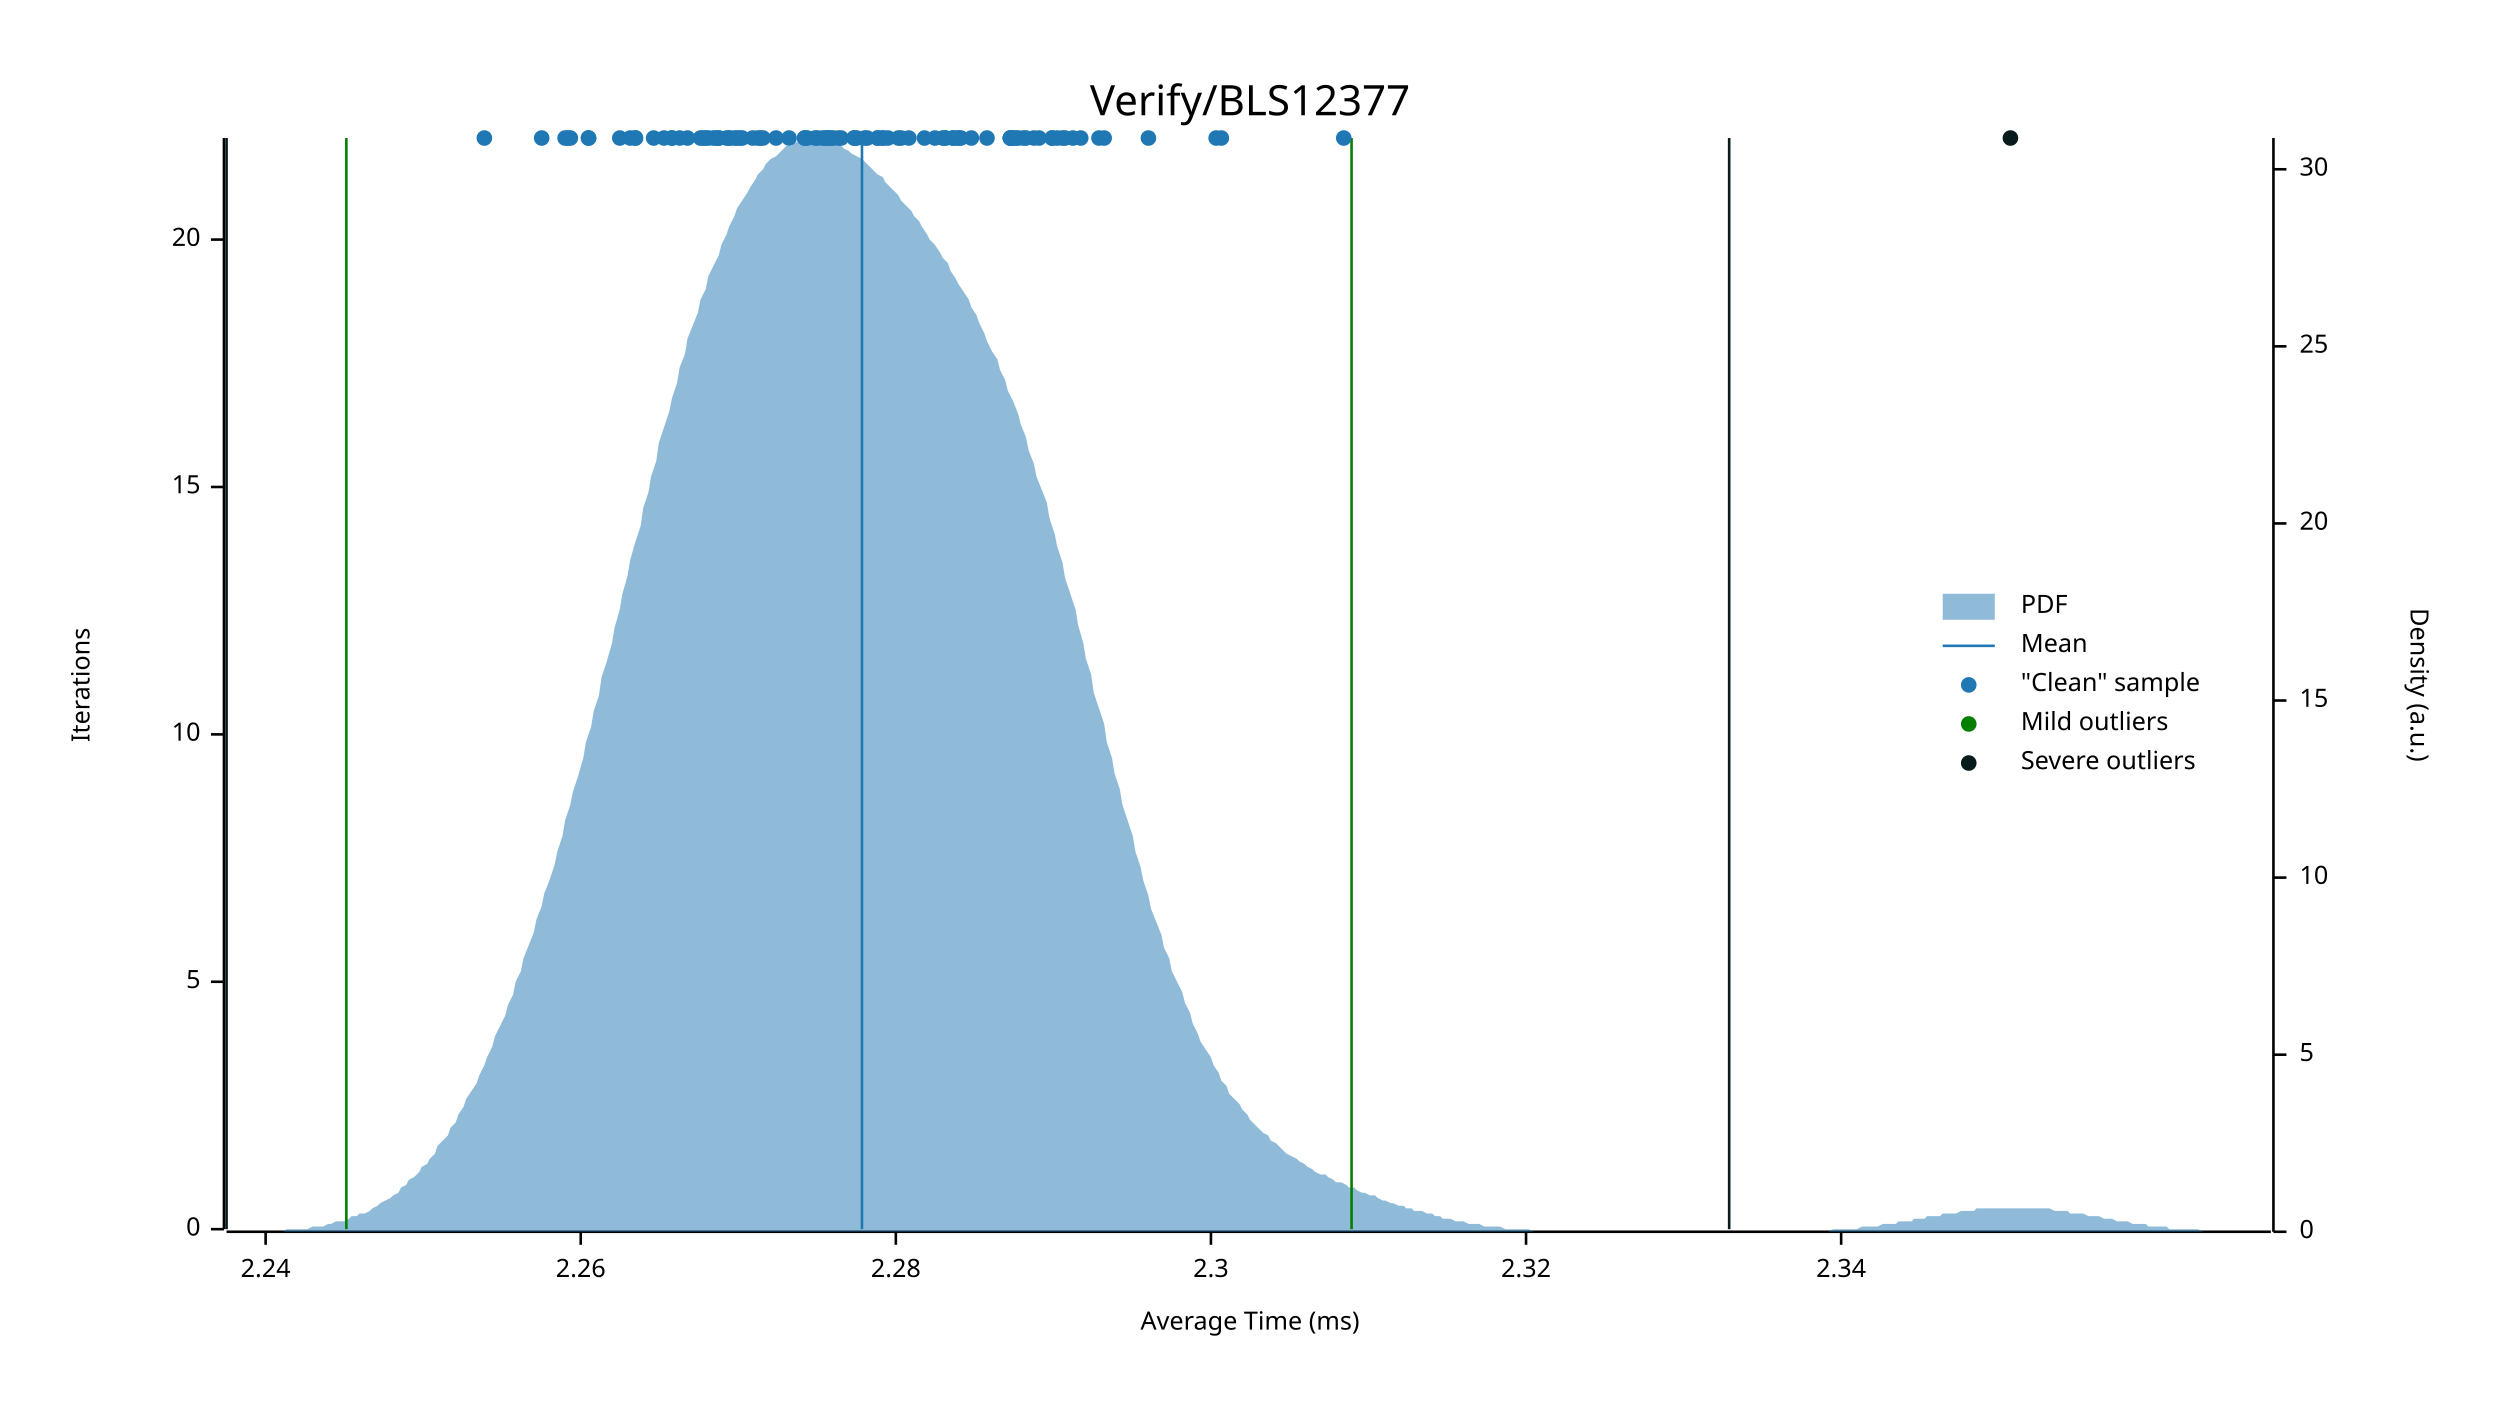
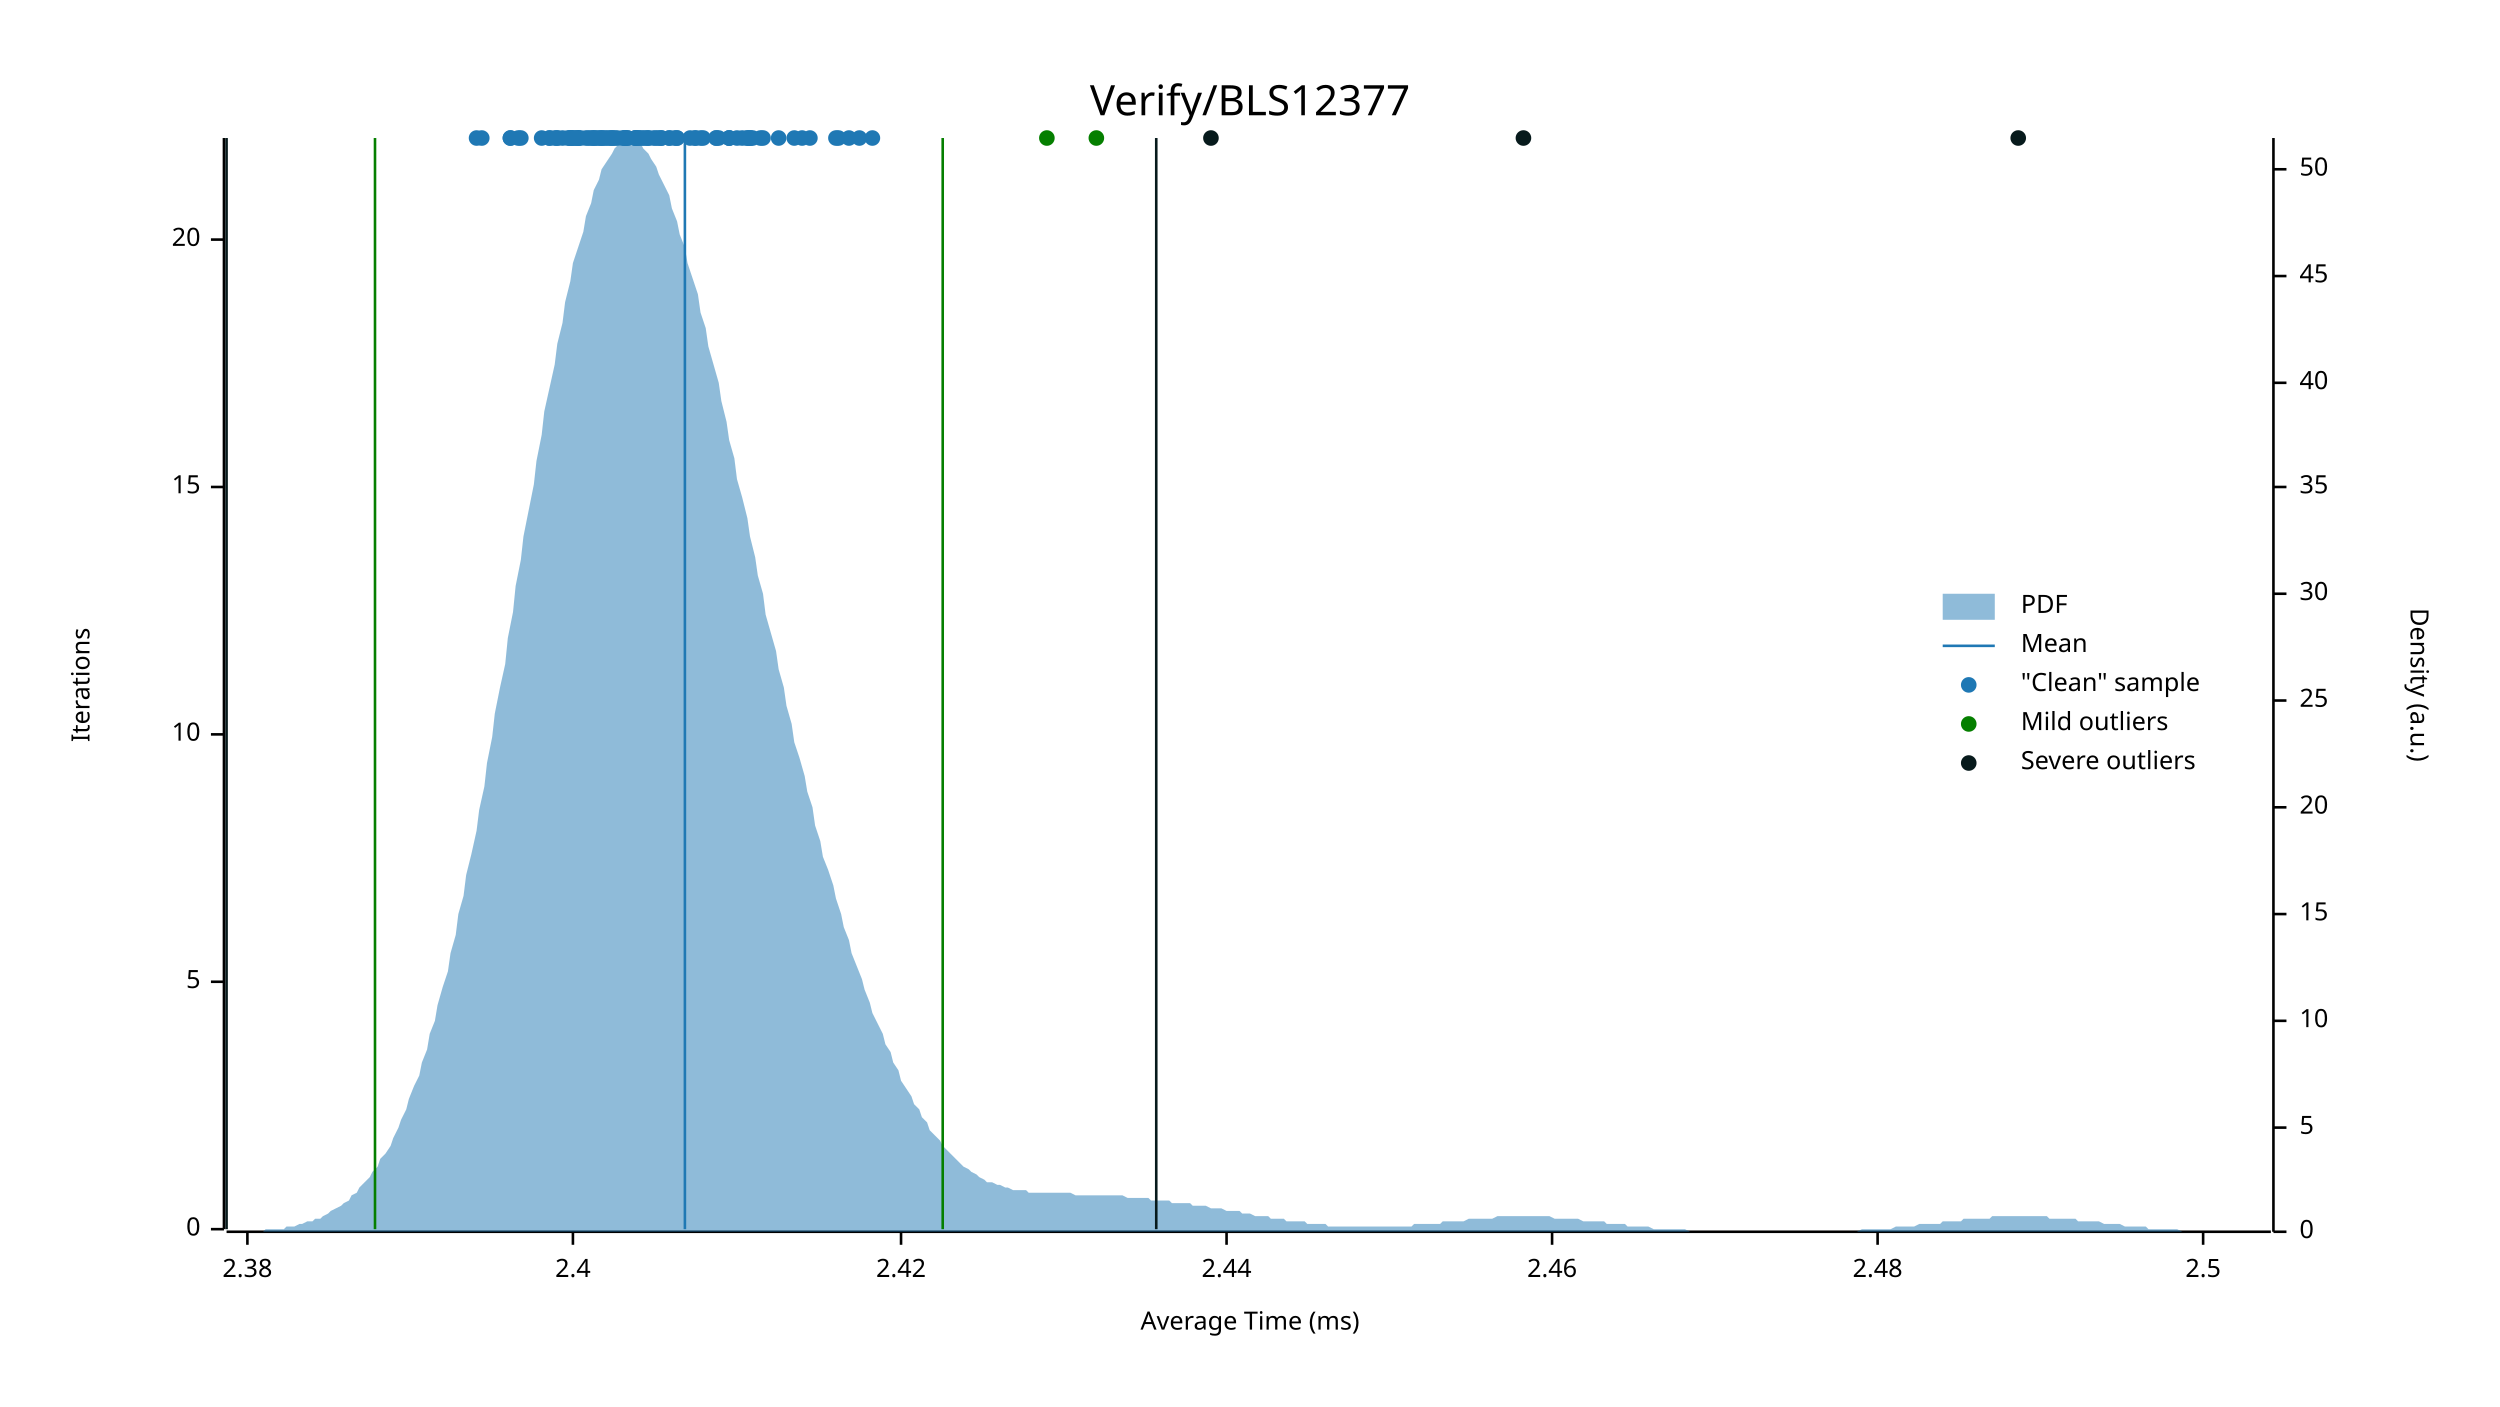
<svg xmlns="http://www.w3.org/2000/svg" width="960" height="540" viewBox="0 0 960 540">
  <text x="480" y="32" dy="0.76em" text-anchor="middle" font-family="sans-serif" font-size="16.129" opacity="1" fill="#000000">
Verify/BLS12377
</text>
  <text x="27" y="263" dy="0.76em" text-anchor="middle" font-family="sans-serif" font-size="9.677" opacity="1" fill="#000000" transform="rotate(270, 27, 263)">
Iterations
</text>
  <text x="480" y="513" dy="-0.5ex" text-anchor="middle" font-family="sans-serif" font-size="9.677" opacity="1" fill="#000000">
Average Time (ms)
</text>
  <polyline fill="none" opacity="1" stroke="#000000" stroke-width="1" points="86,53 86,472 " />
  <text x="77" y="472" dy="0.5ex" text-anchor="end" font-family="sans-serif" font-size="9.677" opacity="1" fill="#000000">
0
</text>
  <polyline fill="none" opacity="1" stroke="#000000" stroke-width="1" points="81,472 86,472 " />
  <text x="77" y="377" dy="0.5ex" text-anchor="end" font-family="sans-serif" font-size="9.677" opacity="1" fill="#000000">
5
</text>
  <polyline fill="none" opacity="1" stroke="#000000" stroke-width="1" points="81,377 86,377 " />
  <text x="77" y="282" dy="0.5ex" text-anchor="end" font-family="sans-serif" font-size="9.677" opacity="1" fill="#000000">
10
</text>
  <polyline fill="none" opacity="1" stroke="#000000" stroke-width="1" points="81,282 86,282 " />
  <text x="77" y="187" dy="0.5ex" text-anchor="end" font-family="sans-serif" font-size="9.677" opacity="1" fill="#000000">
15
</text>
  <polyline fill="none" opacity="1" stroke="#000000" stroke-width="1" points="81,187 86,187 " />
  <text x="77" y="92" dy="0.5ex" text-anchor="end" font-family="sans-serif" font-size="9.677" opacity="1" fill="#000000">
20
</text>
  <polyline fill="none" opacity="1" stroke="#000000" stroke-width="1" points="81,92 86,92 " />
  <polyline fill="none" opacity="1" stroke="#000000" stroke-width="1" points="87,473 872,473 " />
-   <text x="102" y="483" dy="0.76em" text-anchor="middle" font-family="sans-serif" font-size="9.677" opacity="1" fill="#000000">
- 2.24
- </text>
-   <polyline fill="none" opacity="1" stroke="#000000" stroke-width="1" points="102,473 102,478 " />
-   <text x="223" y="483" dy="0.76em" text-anchor="middle" font-family="sans-serif" font-size="9.677" opacity="1" fill="#000000">
- 2.26
- </text>
-   <polyline fill="none" opacity="1" stroke="#000000" stroke-width="1" points="223,473 223,478 " />
-   <text x="344" y="483" dy="0.76em" text-anchor="middle" font-family="sans-serif" font-size="9.677" opacity="1" fill="#000000">
- 2.28
- </text>
-   <polyline fill="none" opacity="1" stroke="#000000" stroke-width="1" points="344,473 344,478 " />
-   <text x="465" y="483" dy="0.76em" text-anchor="middle" font-family="sans-serif" font-size="9.677" opacity="1" fill="#000000">
- 2.3
- </text>
-   <polyline fill="none" opacity="1" stroke="#000000" stroke-width="1" points="465,473 465,478 " />
-   <text x="586" y="483" dy="0.76em" text-anchor="middle" font-family="sans-serif" font-size="9.677" opacity="1" fill="#000000">
- 2.32
- </text>
-   <polyline fill="none" opacity="1" stroke="#000000" stroke-width="1" points="586,473 586,478 " />
-   <text x="707" y="483" dy="0.76em" text-anchor="middle" font-family="sans-serif" font-size="9.677" opacity="1" fill="#000000">
- 2.34
- </text>
-   <polyline fill="none" opacity="1" stroke="#000000" stroke-width="1" points="707,473 707,478 " />
+   <text x="95" y="483" dy="0.76em" text-anchor="middle" font-family="sans-serif" font-size="9.677" opacity="1" fill="#000000">
+ 2.38
+ </text>
+   <polyline fill="none" opacity="1" stroke="#000000" stroke-width="1" points="95,473 95,478 " />
+   <text x="220" y="483" dy="0.76em" text-anchor="middle" font-family="sans-serif" font-size="9.677" opacity="1" fill="#000000">
+ 2.4
+ </text>
+   <polyline fill="none" opacity="1" stroke="#000000" stroke-width="1" points="220,473 220,478 " />
+   <text x="346" y="483" dy="0.76em" text-anchor="middle" font-family="sans-serif" font-size="9.677" opacity="1" fill="#000000">
+ 2.42
+ </text>
+   <polyline fill="none" opacity="1" stroke="#000000" stroke-width="1" points="346,473 346,478 " />
+   <text x="471" y="483" dy="0.76em" text-anchor="middle" font-family="sans-serif" font-size="9.677" opacity="1" fill="#000000">
+ 2.44
+ </text>
+   <polyline fill="none" opacity="1" stroke="#000000" stroke-width="1" points="471,473 471,478 " />
+   <text x="596" y="483" dy="0.76em" text-anchor="middle" font-family="sans-serif" font-size="9.677" opacity="1" fill="#000000">
+ 2.46
+ </text>
+   <polyline fill="none" opacity="1" stroke="#000000" stroke-width="1" points="596,473 596,478 " />
+   <text x="721" y="483" dy="0.76em" text-anchor="middle" font-family="sans-serif" font-size="9.677" opacity="1" fill="#000000">
+ 2.48
+ </text>
+   <polyline fill="none" opacity="1" stroke="#000000" stroke-width="1" points="721,473 721,478 " />
+   <text x="846" y="483" dy="0.76em" text-anchor="middle" font-family="sans-serif" font-size="9.677" opacity="1" fill="#000000">
+ 2.5
+ </text>
+   <polyline fill="none" opacity="1" stroke="#000000" stroke-width="1" points="846,473 846,478 " />
  <text x="933" y="263" dy="0.76em" text-anchor="middle" font-family="sans-serif" font-size="9.677" opacity="1" fill="#000000" transform="rotate(90, 933, 263)">
Density (a.u.)
</text>
  <polyline fill="none" opacity="1" stroke="#000000" stroke-width="1" points="873,53 873,473 " />
  <text x="883" y="473" dy="0.5ex" text-anchor="start" font-family="sans-serif" font-size="9.677" opacity="1" fill="#000000">
0
</text>
  <polyline fill="none" opacity="1" stroke="#000000" stroke-width="1" points="873,473 878,473 " />
-   <text x="883" y="405" dy="0.5ex" text-anchor="start" font-family="sans-serif" font-size="9.677" opacity="1" fill="#000000">
+   <text x="883" y="433" dy="0.5ex" text-anchor="start" font-family="sans-serif" font-size="9.677" opacity="1" fill="#000000">
5
</text>
-   <polyline fill="none" opacity="1" stroke="#000000" stroke-width="1" points="873,405 878,405 " />
-   <text x="883" y="337" dy="0.5ex" text-anchor="start" font-family="sans-serif" font-size="9.677" opacity="1" fill="#000000">
+   <polyline fill="none" opacity="1" stroke="#000000" stroke-width="1" points="873,433 878,433 " />
+   <text x="883" y="392" dy="0.5ex" text-anchor="start" font-family="sans-serif" font-size="9.677" opacity="1" fill="#000000">
10
</text>
-   <polyline fill="none" opacity="1" stroke="#000000" stroke-width="1" points="873,337 878,337 " />
+   <polyline fill="none" opacity="1" stroke="#000000" stroke-width="1" points="873,392 878,392 " />
+   <text x="883" y="351" dy="0.5ex" text-anchor="start" font-family="sans-serif" font-size="9.677" opacity="1" fill="#000000">
+ 15
+ </text>
+   <polyline fill="none" opacity="1" stroke="#000000" stroke-width="1" points="873,351 878,351 " />
+   <text x="883" y="310" dy="0.5ex" text-anchor="start" font-family="sans-serif" font-size="9.677" opacity="1" fill="#000000">
+ 20
+ </text>
+   <polyline fill="none" opacity="1" stroke="#000000" stroke-width="1" points="873,310 878,310 " />
  <text x="883" y="269" dy="0.5ex" text-anchor="start" font-family="sans-serif" font-size="9.677" opacity="1" fill="#000000">
- 15
+ 25
</text>
  <polyline fill="none" opacity="1" stroke="#000000" stroke-width="1" points="873,269 878,269 " />
-   <text x="883" y="201" dy="0.5ex" text-anchor="start" font-family="sans-serif" font-size="9.677" opacity="1" fill="#000000">
- 20
- </text>
-   <polyline fill="none" opacity="1" stroke="#000000" stroke-width="1" points="873,201 878,201 " />
-   <text x="883" y="133" dy="0.5ex" text-anchor="start" font-family="sans-serif" font-size="9.677" opacity="1" fill="#000000">
- 25
- </text>
-   <polyline fill="none" opacity="1" stroke="#000000" stroke-width="1" points="873,133 878,133 " />
+   <text x="883" y="228" dy="0.5ex" text-anchor="start" font-family="sans-serif" font-size="9.677" opacity="1" fill="#000000">
+ 30
+ </text>
+   <polyline fill="none" opacity="1" stroke="#000000" stroke-width="1" points="873,228 878,228 " />
+   <text x="883" y="187" dy="0.5ex" text-anchor="start" font-family="sans-serif" font-size="9.677" opacity="1" fill="#000000">
+ 35
+ </text>
+   <polyline fill="none" opacity="1" stroke="#000000" stroke-width="1" points="873,187 878,187 " />
+   <text x="883" y="147" dy="0.5ex" text-anchor="start" font-family="sans-serif" font-size="9.677" opacity="1" fill="#000000">
+ 40
+ </text>
+   <polyline fill="none" opacity="1" stroke="#000000" stroke-width="1" points="873,147 878,147 " />
+   <text x="883" y="106" dy="0.5ex" text-anchor="start" font-family="sans-serif" font-size="9.677" opacity="1" fill="#000000">
+ 45
+ </text>
+   <polyline fill="none" opacity="1" stroke="#000000" stroke-width="1" points="873,106 878,106 " />
  <text x="883" y="65" dy="0.5ex" text-anchor="start" font-family="sans-serif" font-size="9.677" opacity="1" fill="#000000">
- 30
+ 50
</text>
  <polyline fill="none" opacity="1" stroke="#000000" stroke-width="1" points="873,65 878,65 " />
-   <polygon opacity="0.5" fill="#1F78B4" points="87,473 88,473 90,473 91,473 93,473 94,473 96,473 98,473 99,473 101,473 102,473 104,473 105,473 107,473 109,473 110,472 112,472 113,472 115,472 116,472 118,472 120,471 121,471 123,471 124,471 126,470 127,470 129,469 131,469 132,469 134,468 135,467 137,467 138,466 140,466 142,465 143,464 145,463 146,462 148,461 150,460 151,459 153,458 154,456 156,455 157,453 159,452 161,450 162,448 164,447 165,445 167,443 168,440 170,438 172,436 173,433 175,431 176,428 178,425 179,422 181,419 183,416 184,413 186,409 187,406 189,402 190,398 192,394 194,390 195,386 197,382 198,377 200,373 201,368 203,363 205,358 206,353 208,348 209,343 211,338 213,332 214,327 216,321 217,315 219,309 220,304 222,298 224,291 225,285 227,279 228,273 230,267 231,260 233,254 235,247 236,241 238,234 239,228 241,221 242,215 244,208 246,202 247,195 249,189 250,183 252,177 253,170 255,164 257,158 258,153 260,147 261,141 263,136 264,130 266,125 268,120 269,115 271,111 272,106 274,102 276,98 277,94 279,90 280,87 282,83 283,80 285,77 287,74 288,72 290,69 291,67 293,65 294,63 296,61 298,60 299,59 301,57 302,56 304,56 305,55 307,54 309,54 310,54 312,53 313,54 315,54 316,54 318,54 320,55 321,55 323,56 324,57 326,58 327,59 329,60 331,61 332,62 334,64 335,65 337,67 339,68 340,70 342,72 343,73 345,75 346,77 348,79 350,81 351,83 353,85 354,87 356,90 357,92 359,94 361,97 362,99 364,101 365,104 367,107 368,109 370,112 372,115 373,118 375,121 376,124 378,128 379,131 381,135 383,138 384,142 386,146 387,150 389,154 391,159 392,163 394,168 395,173 397,178 398,183 400,188 402,193 403,199 405,205 406,210 408,216 409,222 411,228 413,234 414,240 416,247 417,253 419,259 420,266 422,272 424,278 425,285 427,291 428,297 430,303 431,309 433,315 435,321 436,327 438,333 439,338 441,344 442,349 444,354 446,359 447,364 449,368 450,373 452,377 454,381 455,385 457,389 458,393 460,397 461,400 463,403 465,406 466,409 468,412 469,415 471,417 472,420 474,422 476,424 477,426 479,428 480,430 482,432 483,433 485,435 487,436 488,438 490,439 491,440 493,442 494,443 496,444 498,445 499,446 501,447 502,448 504,449 505,450 507,451 509,451 510,452 512,453 513,454 515,454 517,455 518,456 520,456 521,457 523,458 524,458 526,459 528,459 529,460 531,461 532,461 534,462 535,462 537,463 539,463 540,464 542,464 543,465 545,465 546,465 548,466 550,466 551,467 553,467 554,468 556,468 557,468 559,469 561,469 562,469 564,470 565,470 567,470 568,470 570,471 572,471 573,471 575,471 576,471 578,472 580,472 581,472 583,472 584,472 586,472 587,472 589,473 591,473 592,473 594,473 595,473 597,473 598,473 600,473 602,473 603,473 605,473 606,473 608,473 609,473 611,473 613,473 614,473 616,473 617,473 619,473 620,473 622,473 624,473 625,473 627,473 628,473 630,473 632,473 633,473 635,473 636,473 638,473 639,473 641,473 643,473 644,473 646,473 647,473 649,473 650,473 652,473 654,473 655,473 657,473 658,473 660,473 661,473 663,473 665,473 666,473 668,473 669,473 671,473 672,473 674,473 676,473 677,473 679,473 680,473 682,473 683,473 685,473 687,473 688,473 690,473 691,473 693,473 695,473 696,473 698,473 699,473 701,473 702,473 704,472 706,472 707,472 709,472 710,472 712,472 713,472 715,471 717,471 718,471 720,471 721,471 723,470 724,470 726,470 728,470 729,469 731,469 732,469 734,469 735,468 737,468 739,468 740,467 742,467 743,467 745,467 746,466 748,466 750,466 751,466 753,465 754,465 756,465 758,465 759,464 761,464 762,464 764,464 765,464 767,464 769,464 770,464 772,464 773,464 775,464 776,464 778,464 780,464 781,464 783,464 784,464 786,464 787,464 789,465 791,465 792,465 794,465 795,466 797,466 798,466 800,466 802,467 803,467 805,467 806,467 808,468 809,468 811,468 813,469 814,469 816,469 817,469 819,470 821,470 822,470 824,470 825,471 827,471 828,471 830,471 832,471 833,472 835,472 836,472 838,472 839,472 841,472 843,472 844,472 846,473 847,473 849,473 850,473 852,473 854,473 855,473 857,473 858,473 860,473 861,473 863,473 865,473 866,473 868,473 869,473 871,473 873,473 873,473 87,473 " />
-   <polyline fill="none" opacity="1" stroke="#1F78B4" stroke-width="1" points="331,472 331,53 " />
-   <polyline fill="none" opacity="1" stroke="#057F00" stroke-width="1" points="133,472 133,53 " />
-   <polyline fill="none" opacity="1" stroke="#057F00" stroke-width="1" points="519,472 519,53 " />
+   <polygon opacity="0.5" fill="#1F78B4" points="87,473 88,473 90,473 91,473 93,473 94,473 96,473 98,473 99,473 101,473 102,472 104,472 105,472 107,472 109,472 110,471 112,471 113,471 115,470 116,470 118,469 120,469 121,468 123,468 124,467 126,466 127,465 129,464 131,463 132,462 134,461 135,459 137,458 138,456 140,454 142,452 143,450 145,448 146,445 148,443 150,440 151,437 153,433 154,430 156,426 157,422 159,417 161,413 162,408 164,403 165,397 167,392 168,386 170,379 172,373 173,366 175,359 176,351 178,344 179,336 181,328 183,319 184,311 186,302 187,293 189,283 190,274 192,264 194,255 195,245 197,235 198,225 200,215 201,206 203,196 205,186 206,177 208,167 209,158 211,149 213,140 214,132 216,124 217,116 219,108 220,101 222,95 224,89 225,83 227,78 228,73 230,69 231,65 233,62 235,59 236,57 238,55 239,54 241,54 242,53 244,54 246,55 247,57 249,59 250,61 252,64 253,67 255,71 257,75 258,80 260,85 261,90 263,95 264,101 266,107 268,113 269,120 271,126 272,133 274,140 276,147 277,154 279,162 280,169 282,176 283,184 285,191 287,199 288,206 290,214 291,221 293,228 294,236 296,243 298,250 299,257 301,264 302,271 304,278 305,285 307,291 309,298 310,304 312,310 313,317 315,323 316,329 318,334 320,340 321,345 323,351 324,356 326,361 327,366 329,371 331,376 332,380 334,385 335,389 337,393 339,397 340,401 342,404 343,408 345,411 346,415 348,418 350,421 351,424 353,426 354,429 356,431 357,434 359,436 361,438 362,440 364,442 365,443 367,445 368,446 370,448 372,449 373,450 375,451 376,452 378,453 379,454 381,454 383,455 384,455 386,456 387,456 389,457 391,457 392,457 394,457 395,458 397,458 398,458 400,458 402,458 403,458 405,458 406,458 408,458 409,458 411,458 413,459 414,459 416,459 417,459 419,459 420,459 422,459 424,459 425,459 427,459 428,459 430,459 431,459 433,460 435,460 436,460 438,460 439,460 441,460 442,461 444,461 446,461 447,461 449,461 450,462 452,462 454,462 455,462 457,462 458,463 460,463 461,463 463,463 465,464 466,464 468,464 469,464 471,465 472,465 474,465 476,465 477,466 479,466 480,466 482,467 483,467 485,467 487,467 488,468 490,468 491,468 493,468 494,469 496,469 498,469 499,469 501,469 502,470 504,470 505,470 507,470 509,470 510,471 512,471 513,471 515,471 517,471 518,471 520,471 521,471 523,471 524,471 526,471 528,471 529,471 531,471 532,471 534,471 535,471 537,471 539,471 540,471 542,471 543,470 545,470 546,470 548,470 550,470 551,470 553,470 554,469 556,469 557,469 559,469 561,469 562,469 564,468 565,468 567,468 568,468 570,468 572,468 573,468 575,467 576,467 578,467 580,467 581,467 583,467 584,467 586,467 587,467 589,467 591,467 592,467 594,467 595,467 597,468 598,468 600,468 602,468 603,468 605,468 606,468 608,469 609,469 611,469 613,469 614,469 616,469 617,470 619,470 620,470 622,470 624,470 625,471 627,471 628,471 630,471 632,471 633,471 635,472 636,472 638,472 639,472 641,472 643,472 644,472 646,472 647,472 649,473 650,473 652,473 654,473 655,473 657,473 658,473 660,473 661,473 663,473 665,473 666,473 668,473 669,473 671,473 672,473 674,473 676,473 677,473 679,473 680,473 682,473 683,473 685,473 687,473 688,473 690,473 691,473 693,473 695,473 696,473 698,473 699,473 701,473 702,473 704,473 706,473 707,473 709,473 710,473 712,473 713,473 715,472 717,472 718,472 720,472 721,472 723,472 724,472 726,472 728,471 729,471 731,471 732,471 734,471 735,471 737,470 739,470 740,470 742,470 743,470 745,470 746,469 748,469 750,469 751,469 753,469 754,468 756,468 758,468 759,468 761,468 762,468 764,468 765,467 767,467 769,467 770,467 772,467 773,467 775,467 776,467 778,467 780,467 781,467 783,467 784,467 786,467 787,468 789,468 791,468 792,468 794,468 795,468 797,468 798,469 800,469 802,469 803,469 805,469 806,469 808,470 809,470 811,470 813,470 814,470 816,471 817,471 819,471 821,471 822,471 824,471 825,472 827,472 828,472 830,472 832,472 833,472 835,472 836,472 838,473 839,473 841,473 843,473 844,473 846,473 847,473 849,473 850,473 852,473 854,473 855,473 857,473 858,473 860,473 861,473 863,473 865,473 866,473 868,473 869,473 871,473 873,473 873,473 87,473 " />
+   <polyline fill="none" opacity="1" stroke="#1F78B4" stroke-width="1" points="263,472 263,53 " />
+   <polyline fill="none" opacity="1" stroke="#057F00" stroke-width="1" points="144,472 144,53 " />
+   <polyline fill="none" opacity="1" stroke="#057F00" stroke-width="1" points="362,472 362,53 " />
  <polyline fill="none" opacity="1" stroke="#071A1C" stroke-width="1" points="87,472 87,53 " />
-   <polyline fill="none" opacity="1" stroke="#071A1C" stroke-width="1" points="664,472 664,53 " />
-   <circle cx="412" cy="53" r="3" opacity="1" fill="#1F78B4" stroke="none" stroke-width="1" />
+   <polyline fill="none" opacity="1" stroke="#071A1C" stroke-width="1" points="444,472 444,53 " />
+   <circle cx="267" cy="53" r="3" opacity="1" fill="#1F78B4" stroke="none" stroke-width="1" />
+   <circle cx="240" cy="53" r="3" opacity="1" fill="#1F78B4" stroke="none" stroke-width="1" />
+   <circle cx="260" cy="53" r="3" opacity="1" fill="#1F78B4" stroke="none" stroke-width="1" />
+   <circle cx="244" cy="53" r="3" opacity="1" fill="#1F78B4" stroke="none" stroke-width="1" />
+   <circle cx="233" cy="53" r="3" opacity="1" fill="#1F78B4" stroke="none" stroke-width="1" />
+   <circle cx="305" cy="53" r="3" opacity="1" fill="#1F78B4" stroke="none" stroke-width="1" />
+   <circle cx="275" cy="53" r="3" opacity="1" fill="#1F78B4" stroke="none" stroke-width="1" />
+   <circle cx="283" cy="53" r="3" opacity="1" fill="#1F78B4" stroke="none" stroke-width="1" />
+   <circle cx="241" cy="53" r="3" opacity="1" fill="#1F78B4" stroke="none" stroke-width="1" />
+   <circle cx="222" cy="53" r="3" opacity="1" fill="#1F78B4" stroke="none" stroke-width="1" />
+   <circle cx="235" cy="53" r="3" opacity="1" fill="#1F78B4" stroke="none" stroke-width="1" />
+   <circle cx="230" cy="53" r="3" opacity="1" fill="#1F78B4" stroke="none" stroke-width="1" />
+   <circle cx="293" cy="53" r="3" opacity="1" fill="#1F78B4" stroke="none" stroke-width="1" />
+   <circle cx="240" cy="53" r="3" opacity="1" fill="#1F78B4" stroke="none" stroke-width="1" />
+   <circle cx="326" cy="53" r="3" opacity="1" fill="#1F78B4" stroke="none" stroke-width="1" />
+   <circle cx="245" cy="53" r="3" opacity="1" fill="#1F78B4" stroke="none" stroke-width="1" />
+   <circle cx="219" cy="53" r="3" opacity="1" fill="#1F78B4" stroke="none" stroke-width="1" />
+   <circle cx="214" cy="53" r="3" opacity="1" fill="#1F78B4" stroke="none" stroke-width="1" />
+   <circle cx="248" cy="53" r="3" opacity="1" fill="#1F78B4" stroke="none" stroke-width="1" />
+   <circle cx="292" cy="53" r="3" opacity="1" fill="#1F78B4" stroke="none" stroke-width="1" />
+   <circle cx="265" cy="53" r="3" opacity="1" fill="#1F78B4" stroke="none" stroke-width="1" />
+   <circle cx="251" cy="53" r="3" opacity="1" fill="#1F78B4" stroke="none" stroke-width="1" />
+   <circle cx="247" cy="53" r="3" opacity="1" fill="#1F78B4" stroke="none" stroke-width="1" />
+   <circle cx="254" cy="53" r="3" opacity="1" fill="#1F78B4" stroke="none" stroke-width="1" />
+   <circle cx="211" cy="53" r="3" opacity="1" fill="#1F78B4" stroke="none" stroke-width="1" />
+   <circle cx="222" cy="53" r="3" opacity="1" fill="#1F78B4" stroke="none" stroke-width="1" />
+   <circle cx="199" cy="53" r="3" opacity="1" fill="#1F78B4" stroke="none" stroke-width="1" />
+   <circle cx="220" cy="53" r="3" opacity="1" fill="#1F78B4" stroke="none" stroke-width="1" />
  <circle cx="208" cy="53" r="3" opacity="1" fill="#1F78B4" stroke="none" stroke-width="1" />
-   <circle cx="393" cy="53" r="3" opacity="1" fill="#1F78B4" stroke="none" stroke-width="1" />
-   <circle cx="339" cy="53" r="3" opacity="1" fill="#1F78B4" stroke="none" stroke-width="1" />
-   <circle cx="390" cy="53" r="3" opacity="1" fill="#1F78B4" stroke="none" stroke-width="1" />
-   <circle cx="373" cy="53" r="3" opacity="1" fill="#1F78B4" stroke="none" stroke-width="1" />
-   <circle cx="318" cy="53" r="3" opacity="1" fill="#1F78B4" stroke="none" stroke-width="1" />
-   <circle cx="441" cy="53" r="3" opacity="1" fill="#1F78B4" stroke="none" stroke-width="1" />
-   <circle cx="337" cy="53" r="3" opacity="1" fill="#1F78B4" stroke="none" stroke-width="1" />
+   <circle cx="299" cy="53" r="3" opacity="1" fill="#1F78B4" stroke="none" stroke-width="1" />
+   <circle cx="253" cy="53" r="3" opacity="1" fill="#1F78B4" stroke="none" stroke-width="1" />
+   <circle cx="275" cy="53" r="3" opacity="1" fill="#1F78B4" stroke="none" stroke-width="1" />
+   <circle cx="321" cy="53" r="3" opacity="1" fill="#1F78B4" stroke="none" stroke-width="1" />
+   <circle cx="260" cy="53" r="3" opacity="1" fill="#1F78B4" stroke="none" stroke-width="1" />
+   <circle cx="280" cy="53" r="3" opacity="1" fill="#1F78B4" stroke="none" stroke-width="1" />
+   <circle cx="237" cy="53" r="3" opacity="1" fill="#1F78B4" stroke="none" stroke-width="1" />
+   <circle cx="257" cy="53" r="3" opacity="1" fill="#1F78B4" stroke="none" stroke-width="1" />
+   <circle cx="222" cy="53" r="3" opacity="1" fill="#1F78B4" stroke="none" stroke-width="1" />
+   <circle cx="231" cy="53" r="3" opacity="1" fill="#1F78B4" stroke="none" stroke-width="1" />
+   <circle cx="330" cy="53" r="3" opacity="1" fill="#1F78B4" stroke="none" stroke-width="1" />
  <circle cx="276" cy="53" r="3" opacity="1" fill="#1F78B4" stroke="none" stroke-width="1" />
-   <circle cx="309" cy="53" r="3" opacity="1" fill="#1F78B4" stroke="none" stroke-width="1" />
-   <circle cx="293" cy="53" r="3" opacity="1" fill="#1F78B4" stroke="none" stroke-width="1" />
-   <circle cx="406" cy="53" r="3" opacity="1" fill="#1F78B4" stroke="none" stroke-width="1" />
-   <circle cx="345" cy="53" r="3" opacity="1" fill="#1F78B4" stroke="none" stroke-width="1" />
-   <circle cx="388" cy="53" r="3" opacity="1" fill="#1F78B4" stroke="none" stroke-width="1" />
+   <circle cx="232" cy="53" r="3" opacity="1" fill="#1F78B4" stroke="none" stroke-width="1" />
+   <circle cx="257" cy="53" r="3" opacity="1" fill="#1F78B4" stroke="none" stroke-width="1" />
+   <circle cx="196" cy="53" r="3" opacity="1" fill="#1F78B4" stroke="none" stroke-width="1" />
+   <circle cx="254" cy="53" r="3" opacity="1" fill="#1F78B4" stroke="none" stroke-width="1" />
+   <circle cx="249" cy="53" r="3" opacity="1" fill="#1F78B4" stroke="none" stroke-width="1" />
+   <circle cx="235" cy="53" r="3" opacity="1" fill="#1F78B4" stroke="none" stroke-width="1" />
+   <circle cx="213" cy="53" r="3" opacity="1" fill="#1F78B4" stroke="none" stroke-width="1" />
+   <circle cx="216" cy="53" r="3" opacity="1" fill="#1F78B4" stroke="none" stroke-width="1" />
+   <circle cx="236" cy="53" r="3" opacity="1" fill="#1F78B4" stroke="none" stroke-width="1" />
+   <circle cx="223" cy="53" r="3" opacity="1" fill="#1F78B4" stroke="none" stroke-width="1" />
+   <circle cx="267" cy="53" r="3" opacity="1" fill="#1F78B4" stroke="none" stroke-width="1" />
+   <circle cx="219" cy="53" r="3" opacity="1" fill="#1F78B4" stroke="none" stroke-width="1" />
  <circle cx="244" cy="53" r="3" opacity="1" fill="#1F78B4" stroke="none" stroke-width="1" />
-   <circle cx="298" cy="53" r="3" opacity="1" fill="#1F78B4" stroke="none" stroke-width="1" />
-   <circle cx="303" cy="53" r="3" opacity="1" fill="#1F78B4" stroke="none" stroke-width="1" />
-   <circle cx="283" cy="53" r="3" opacity="1" fill="#1F78B4" stroke="none" stroke-width="1" />
-   <circle cx="310" cy="53" r="3" opacity="1" fill="#1F78B4" stroke="none" stroke-width="1" />
-   <circle cx="279" cy="53" r="3" opacity="1" fill="#1F78B4" stroke="none" stroke-width="1" />
+   <circle cx="228" cy="53" r="3" opacity="1" fill="#1F78B4" stroke="none" stroke-width="1" />
+   <circle cx="211" cy="53" r="3" opacity="1" fill="#1F78B4" stroke="none" stroke-width="1" />
+   <circle cx="183" cy="53" r="3" opacity="1" fill="#1F78B4" stroke="none" stroke-width="1" />
+   <circle cx="229" cy="53" r="3" opacity="1" fill="#1F78B4" stroke="none" stroke-width="1" />
+   <circle cx="245" cy="53" r="3" opacity="1" fill="#1F78B4" stroke="none" stroke-width="1" />
+   <circle cx="241" cy="53" r="3" opacity="1" fill="#1F78B4" stroke="none" stroke-width="1" />
+   <circle cx="287" cy="53" r="3" opacity="1" fill="#1F78B4" stroke="none" stroke-width="1" />
+   <circle cx="196" cy="53" r="3" opacity="1" fill="#1F78B4" stroke="none" stroke-width="1" />
+   <circle cx="228" cy="53" r="3" opacity="1" fill="#1F78B4" stroke="none" stroke-width="1" />
+   <circle cx="288" cy="53" r="3" opacity="1" fill="#1F78B4" stroke="none" stroke-width="1" />
+   <circle cx="219" cy="53" r="3" opacity="1" fill="#1F78B4" stroke="none" stroke-width="1" />
+   <circle cx="225" cy="53" r="3" opacity="1" fill="#1F78B4" stroke="none" stroke-width="1" />
  <circle cx="218" cy="53" r="3" opacity="1" fill="#1F78B4" stroke="none" stroke-width="1" />
-   <circle cx="276" cy="53" r="3" opacity="1" fill="#1F78B4" stroke="none" stroke-width="1" />
-   <circle cx="399" cy="53" r="3" opacity="1" fill="#1F78B4" stroke="none" stroke-width="1" />
-   <circle cx="404" cy="53" r="3" opacity="1" fill="#1F78B4" stroke="none" stroke-width="1" />
-   <circle cx="363" cy="53" r="3" opacity="1" fill="#1F78B4" stroke="none" stroke-width="1" />
-   <circle cx="275" cy="53" r="3" opacity="1" fill="#1F78B4" stroke="none" stroke-width="1" />
-   <circle cx="394" cy="53" r="3" opacity="1" fill="#1F78B4" stroke="none" stroke-width="1" />
-   <circle cx="328" cy="53" r="3" opacity="1" fill="#1F78B4" stroke="none" stroke-width="1" />
+   <circle cx="200" cy="53" r="3" opacity="1" fill="#1F78B4" stroke="none" stroke-width="1" />
+   <circle cx="244" cy="53" r="3" opacity="1" fill="#1F78B4" stroke="none" stroke-width="1" />
+   <circle cx="239" cy="53" r="3" opacity="1" fill="#1F78B4" stroke="none" stroke-width="1" />
  <circle cx="280" cy="53" r="3" opacity="1" fill="#1F78B4" stroke="none" stroke-width="1" />
-   <circle cx="282" cy="53" r="3" opacity="1" fill="#1F78B4" stroke="none" stroke-width="1" />
-   <circle cx="408" cy="53" r="3" opacity="1" fill="#1F78B4" stroke="none" stroke-width="1" />
-   <circle cx="404" cy="53" r="3" opacity="1" fill="#1F78B4" stroke="none" stroke-width="1" />
-   <circle cx="258" cy="53" r="3" opacity="1" fill="#1F78B4" stroke="none" stroke-width="1" />
-   <circle cx="329" cy="53" r="3" opacity="1" fill="#1F78B4" stroke="none" stroke-width="1" />
-   <circle cx="369" cy="53" r="3" opacity="1" fill="#1F78B4" stroke="none" stroke-width="1" />
-   <circle cx="272" cy="53" r="3" opacity="1" fill="#1F78B4" stroke="none" stroke-width="1" />
+   <circle cx="280" cy="53" r="3" opacity="1" fill="#1F78B4" stroke="none" stroke-width="1" />
+   <circle cx="249" cy="53" r="3" opacity="1" fill="#1F78B4" stroke="none" stroke-width="1" />
+   <circle cx="311" cy="53" r="3" opacity="1" fill="#1F78B4" stroke="none" stroke-width="1" />
+   <circle cx="259" cy="53" r="3" opacity="1" fill="#1F78B4" stroke="none" stroke-width="1" />
+   <circle cx="252" cy="53" r="3" opacity="1" fill="#1F78B4" stroke="none" stroke-width="1" />
+   <circle cx="288" cy="53" r="3" opacity="1" fill="#1F78B4" stroke="none" stroke-width="1" />
+   <circle cx="289" cy="53" r="3" opacity="1" fill="#1F78B4" stroke="none" stroke-width="1" />
+   <circle cx="231" cy="53" r="3" opacity="1" fill="#1F78B4" stroke="none" stroke-width="1" />
+   <circle cx="240" cy="53" r="3" opacity="1" fill="#1F78B4" stroke="none" stroke-width="1" />
+   <circle cx="335" cy="53" r="3" opacity="1" fill="#1F78B4" stroke="none" stroke-width="1" />
+   <circle cx="246" cy="53" r="3" opacity="1" fill="#1F78B4" stroke="none" stroke-width="1" />
+   <circle cx="285" cy="53" r="3" opacity="1" fill="#1F78B4" stroke="none" stroke-width="1" />
+   <circle cx="227" cy="53" r="3" opacity="1" fill="#1F78B4" stroke="none" stroke-width="1" />
  <circle cx="226" cy="53" r="3" opacity="1" fill="#1F78B4" stroke="none" stroke-width="1" />
-   <circle cx="309" cy="53" r="3" opacity="1" fill="#1F78B4" stroke="none" stroke-width="1" />
-   <circle cx="368" cy="53" r="3" opacity="1" fill="#1F78B4" stroke="none" stroke-width="1" />
-   <circle cx="366" cy="53" r="3" opacity="1" fill="#1F78B4" stroke="none" stroke-width="1" />
-   <circle cx="391" cy="53" r="3" opacity="1" fill="#1F78B4" stroke="none" stroke-width="1" />
-   <circle cx="244" cy="53" r="3" opacity="1" fill="#1F78B4" stroke="none" stroke-width="1" />
-   <circle cx="271" cy="53" r="3" opacity="1" fill="#1F78B4" stroke="none" stroke-width="1" />
-   <circle cx="516" cy="53" r="3" opacity="1" fill="#1F78B4" stroke="none" stroke-width="1" />
-   <circle cx="397" cy="53" r="3" opacity="1" fill="#1F78B4" stroke="none" stroke-width="1" />
-   <circle cx="264" cy="53" r="3" opacity="1" fill="#1F78B4" stroke="none" stroke-width="1" />
-   <circle cx="346" cy="53" r="3" opacity="1" fill="#1F78B4" stroke="none" stroke-width="1" />
-   <circle cx="274" cy="53" r="3" opacity="1" fill="#1F78B4" stroke="none" stroke-width="1" />
-   <circle cx="242" cy="53" r="3" opacity="1" fill="#1F78B4" stroke="none" stroke-width="1" />
-   <circle cx="469" cy="53" r="3" opacity="1" fill="#1F78B4" stroke="none" stroke-width="1" />
-   <circle cx="368" cy="53" r="3" opacity="1" fill="#1F78B4" stroke="none" stroke-width="1" />
-   <circle cx="467" cy="53" r="3" opacity="1" fill="#1F78B4" stroke="none" stroke-width="1" />
-   <circle cx="424" cy="53" r="3" opacity="1" fill="#1F78B4" stroke="none" stroke-width="1" />
-   <circle cx="359" cy="53" r="3" opacity="1" fill="#1F78B4" stroke="none" stroke-width="1" />
-   <circle cx="333" cy="53" r="3" opacity="1" fill="#1F78B4" stroke="none" stroke-width="1" />
-   <circle cx="280" cy="53" r="3" opacity="1" fill="#1F78B4" stroke="none" stroke-width="1" />
-   <circle cx="292" cy="53" r="3" opacity="1" fill="#1F78B4" stroke="none" stroke-width="1" />
-   <circle cx="415" cy="53" r="3" opacity="1" fill="#1F78B4" stroke="none" stroke-width="1" />
-   <circle cx="422" cy="53" r="3" opacity="1" fill="#1F78B4" stroke="none" stroke-width="1" />
-   <circle cx="291" cy="53" r="3" opacity="1" fill="#1F78B4" stroke="none" stroke-width="1" />
-   <circle cx="337" cy="53" r="3" opacity="1" fill="#1F78B4" stroke="none" stroke-width="1" />
-   <circle cx="388" cy="53" r="3" opacity="1" fill="#1F78B4" stroke="none" stroke-width="1" />
-   <circle cx="363" cy="53" r="3" opacity="1" fill="#1F78B4" stroke="none" stroke-width="1" />
-   <circle cx="388" cy="53" r="3" opacity="1" fill="#1F78B4" stroke="none" stroke-width="1" />
-   <circle cx="349" cy="53" r="3" opacity="1" fill="#1F78B4" stroke="none" stroke-width="1" />
-   <circle cx="409" cy="53" r="3" opacity="1" fill="#1F78B4" stroke="none" stroke-width="1" />
-   <circle cx="284" cy="53" r="3" opacity="1" fill="#1F78B4" stroke="none" stroke-width="1" />
-   <circle cx="289" cy="53" r="3" opacity="1" fill="#1F78B4" stroke="none" stroke-width="1" />
+   <circle cx="269" cy="53" r="3" opacity="1" fill="#1F78B4" stroke="none" stroke-width="1" />
  <circle cx="270" cy="53" r="3" opacity="1" fill="#1F78B4" stroke="none" stroke-width="1" />
-   <circle cx="255" cy="53" r="3" opacity="1" fill="#1F78B4" stroke="none" stroke-width="1" />
-   <circle cx="269" cy="53" r="3" opacity="1" fill="#1F78B4" stroke="none" stroke-width="1" />
-   <circle cx="362" cy="53" r="3" opacity="1" fill="#1F78B4" stroke="none" stroke-width="1" />
-   <circle cx="219" cy="53" r="3" opacity="1" fill="#1F78B4" stroke="none" stroke-width="1" />
-   <circle cx="285" cy="53" r="3" opacity="1" fill="#1F78B4" stroke="none" stroke-width="1" />
-   <circle cx="261" cy="53" r="3" opacity="1" fill="#1F78B4" stroke="none" stroke-width="1" />
-   <circle cx="328" cy="53" r="3" opacity="1" fill="#1F78B4" stroke="none" stroke-width="1" />
-   <circle cx="366" cy="53" r="3" opacity="1" fill="#1F78B4" stroke="none" stroke-width="1" />
-   <circle cx="258" cy="53" r="3" opacity="1" fill="#1F78B4" stroke="none" stroke-width="1" />
-   <circle cx="320" cy="53" r="3" opacity="1" fill="#1F78B4" stroke="none" stroke-width="1" />
-   <circle cx="186" cy="53" r="3" opacity="1" fill="#1F78B4" stroke="none" stroke-width="1" />
-   <circle cx="313" cy="53" r="3" opacity="1" fill="#1F78B4" stroke="none" stroke-width="1" />
-   <circle cx="355" cy="53" r="3" opacity="1" fill="#1F78B4" stroke="none" stroke-width="1" />
+   <circle cx="287" cy="53" r="3" opacity="1" fill="#1F78B4" stroke="none" stroke-width="1" />
+   <circle cx="308" cy="53" r="3" opacity="1" fill="#1F78B4" stroke="none" stroke-width="1" />
+   <circle cx="214" cy="53" r="3" opacity="1" fill="#1F78B4" stroke="none" stroke-width="1" />
+   <circle cx="234" cy="53" r="3" opacity="1" fill="#1F78B4" stroke="none" stroke-width="1" />
+   <circle cx="185" cy="53" r="3" opacity="1" fill="#1F78B4" stroke="none" stroke-width="1" />
  <circle cx="322" cy="53" r="3" opacity="1" fill="#1F78B4" stroke="none" stroke-width="1" />
-   <circle cx="314" cy="53" r="3" opacity="1" fill="#1F78B4" stroke="none" stroke-width="1" />
-   <circle cx="317" cy="53" r="3" opacity="1" fill="#1F78B4" stroke="none" stroke-width="1" />
-   <circle cx="238" cy="53" r="3" opacity="1" fill="#1F78B4" stroke="none" stroke-width="1" />
-   <circle cx="251" cy="53" r="3" opacity="1" fill="#1F78B4" stroke="none" stroke-width="1" />
-   <circle cx="318" cy="53" r="3" opacity="1" fill="#1F78B4" stroke="none" stroke-width="1" />
-   <circle cx="226" cy="53" r="3" opacity="1" fill="#1F78B4" stroke="none" stroke-width="1" />
-   <circle cx="389" cy="53" r="3" opacity="1" fill="#1F78B4" stroke="none" stroke-width="1" />
-   <circle cx="323" cy="53" r="3" opacity="1" fill="#1F78B4" stroke="none" stroke-width="1" />
-   <circle cx="319" cy="53" r="3" opacity="1" fill="#1F78B4" stroke="none" stroke-width="1" />
-   <circle cx="332" cy="53" r="3" opacity="1" fill="#1F78B4" stroke="none" stroke-width="1" />
-   <circle cx="339" cy="53" r="3" opacity="1" fill="#1F78B4" stroke="none" stroke-width="1" />
-   <circle cx="217" cy="53" r="3" opacity="1" fill="#1F78B4" stroke="none" stroke-width="1" />
-   <circle cx="379" cy="53" r="3" opacity="1" fill="#1F78B4" stroke="none" stroke-width="1" />
-   <circle cx="316" cy="53" r="3" opacity="1" fill="#1F78B4" stroke="none" stroke-width="1" />
-   <circle cx="341" cy="53" r="3" opacity="1" fill="#1F78B4" stroke="none" stroke-width="1" />
-   <circle cx="772" cy="53" r="3" opacity="1" fill="#071A1C" stroke="none" stroke-width="1" />
+   <circle cx="220" cy="53" r="3" opacity="1" fill="#1F78B4" stroke="none" stroke-width="1" />
+   <circle cx="221" cy="53" r="3" opacity="1" fill="#1F78B4" stroke="none" stroke-width="1" />
+   <circle cx="421" cy="53" r="3" opacity="1" fill="#057F00" stroke="none" stroke-width="1" />
+   <circle cx="402" cy="53" r="3" opacity="1" fill="#057F00" stroke="none" stroke-width="1" />
+   <circle cx="465" cy="53" r="3" opacity="1" fill="#071A1C" stroke="none" stroke-width="1" />
+   <circle cx="775" cy="53" r="3" opacity="1" fill="#071A1C" stroke="none" stroke-width="1" />
+   <circle cx="585" cy="53" r="3" opacity="1" fill="#071A1C" stroke="none" stroke-width="1" />
  <text x="776" y="228" dy="0.76em" text-anchor="start" font-family="sans-serif" font-size="9.677" opacity="1" fill="#000000">
PDF
</text>
  <text x="776" y="243" dy="0.76em" text-anchor="start" font-family="sans-serif" font-size="9.677" opacity="1" fill="#000000">
Mean
</text>
  <text x="776" y="258" dy="0.76em" text-anchor="start" font-family="sans-serif" font-size="9.677" opacity="1" fill="#000000">
"Clean" sample
</text>
  <text x="776" y="273" dy="0.76em" text-anchor="start" font-family="sans-serif" font-size="9.677" opacity="1" fill="#000000">
Mild outliers
</text>
  <text x="776" y="288" dy="0.76em" text-anchor="start" font-family="sans-serif" font-size="9.677" opacity="1" fill="#000000">
Severe outliers
</text>
  <rect x="746" y="228" width="20" height="10" opacity="0.5" fill="#1F78B4" stroke="none" />
  <polyline fill="none" opacity="1" stroke="#1F78B4" stroke-width="1" points="746,248 766,248 " />
  <circle cx="756" cy="263" r="3" opacity="1" fill="#1F78B4" stroke="none" stroke-width="1" />
  <circle cx="756" cy="278" r="3" opacity="1" fill="#057F00" stroke="none" stroke-width="1" />
  <circle cx="756" cy="293" r="3" opacity="1" fill="#071A1C" stroke="none" stroke-width="1" />
</svg>
